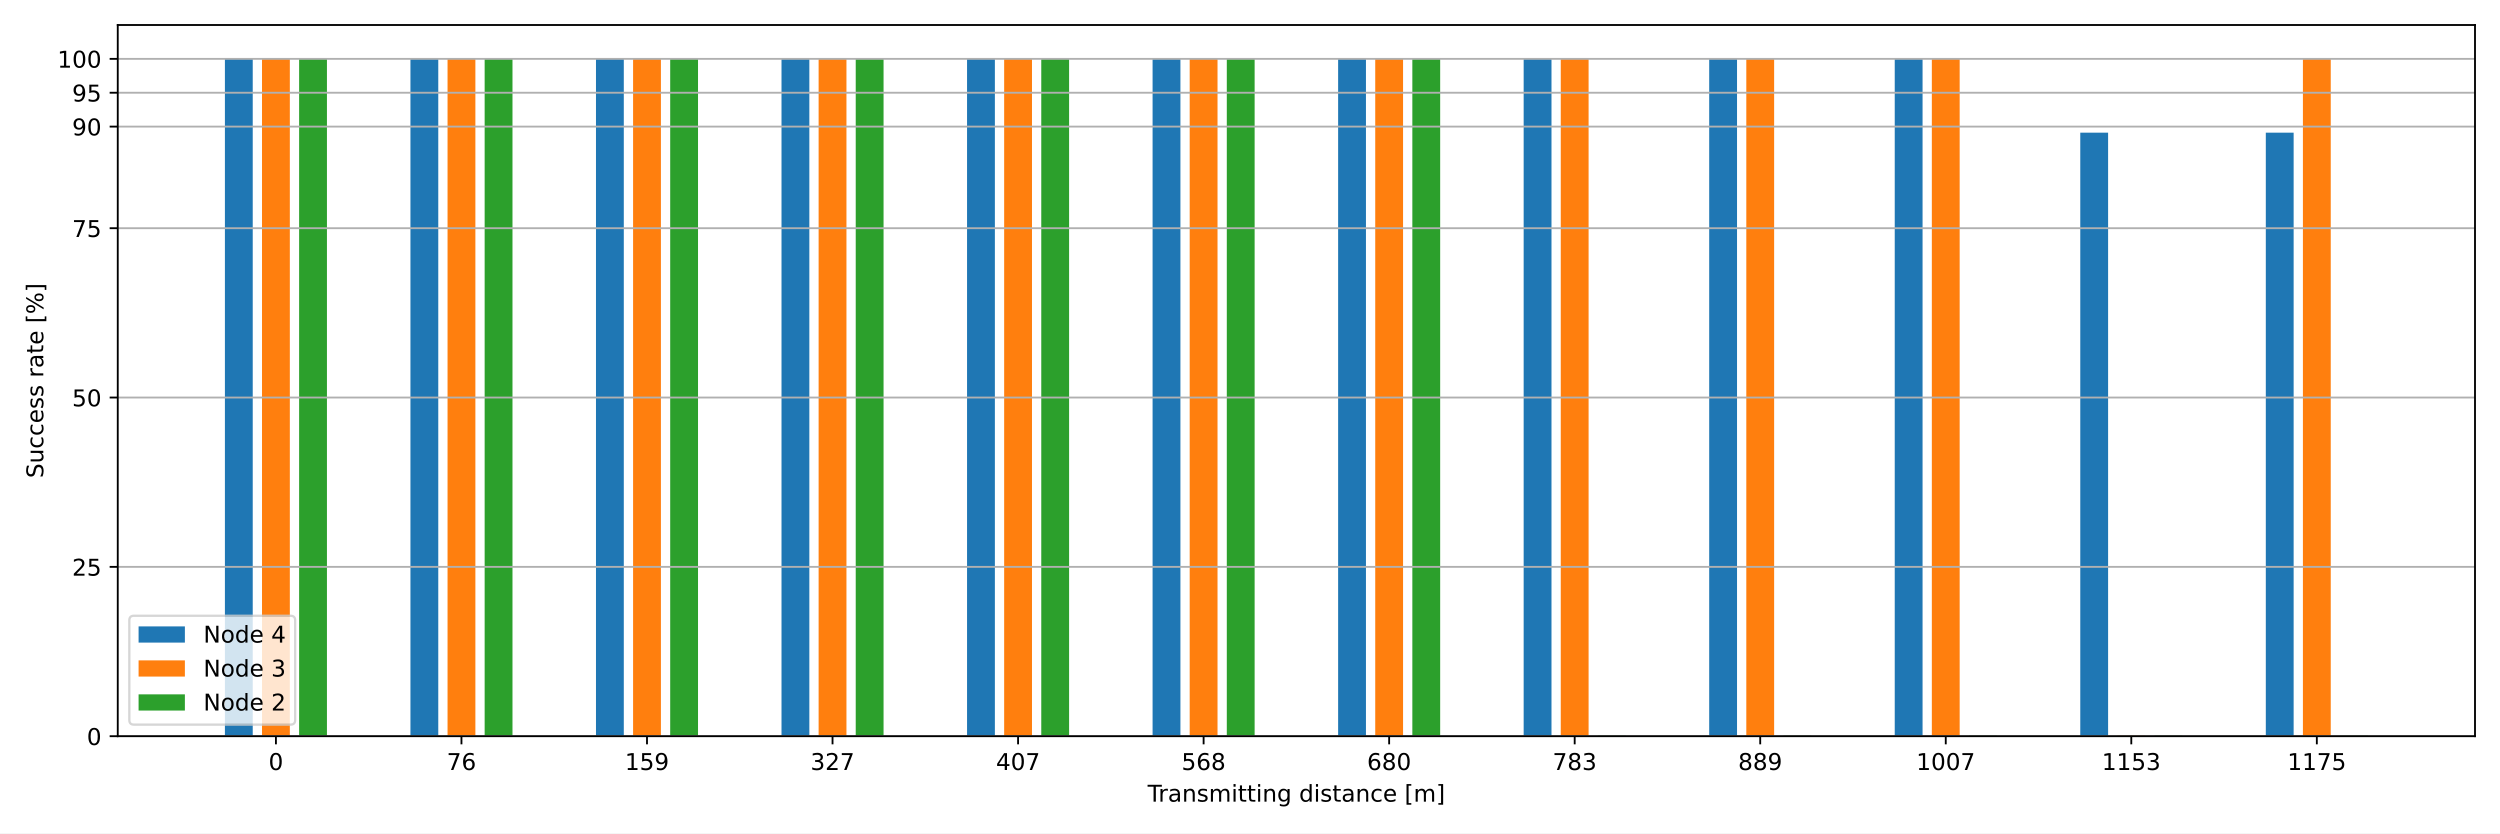
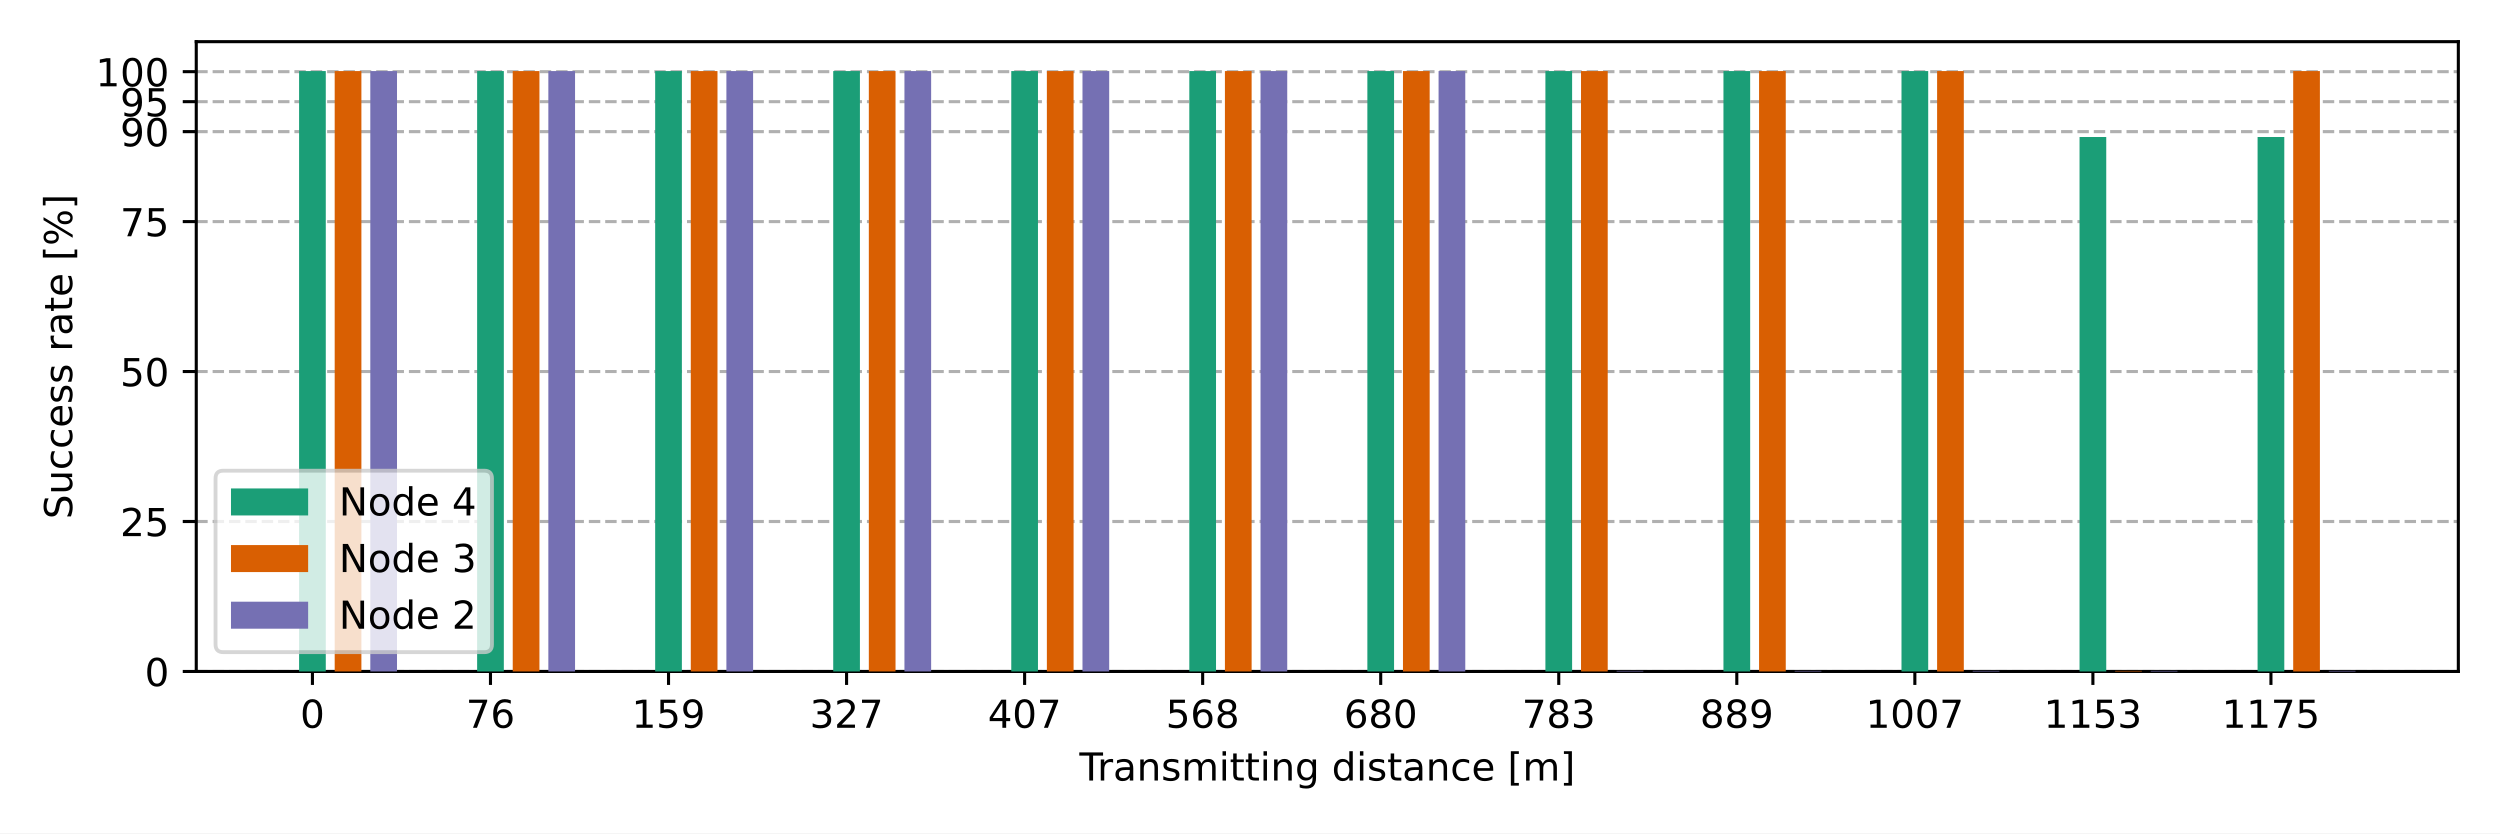
- <svg xmlns="http://www.w3.org/2000/svg" xmlns:xlink="http://www.w3.org/1999/xlink" width="1080pt" height="360pt" viewBox="0 0 1080 360" version="1.1">
+ <svg xmlns="http://www.w3.org/2000/svg" xmlns:xlink="http://www.w3.org/1999/xlink" width="648pt" height="216pt" viewBox="0 0 648 216" version="1.1">
  <defs>
    <style type="text/css">*{stroke-linejoin: round; stroke-linecap: butt}</style>
  </defs>
  <g id="figure_1">
    <g id="patch_1">
-       <path d="M 0 360  L 1080 360  L 1080 0  L 0 0  z " style="fill: #ffffff" />
+       <path d="M 0 216  L 648 216  L 648 0  L 0 0  z " style="fill: #ffffff" />
    </g>
    <g id="axes_1">
      <g id="patch_2">
-         <path d="M 50.87 318.04  L 1069.2 318.04  L 1069.2 10.8  L 50.87 10.8  z " style="fill: #ffffff" />
-       </g>
-       <g id="patch_3">
-         <path d="M 97.158 318.04  L 109.181 318.04  L 109.181 25.138  L 97.158 25.138  z " clip-path="url(#p6de5102cc6)" style="fill: #1f77b4" />
-       </g>
-       <g id="patch_4">
-         <path d="M 177.31 318.04  L 189.332 318.04  L 189.332 25.138  L 177.31 25.138  z " clip-path="url(#p6de5102cc6)" style="fill: #1f77b4" />
-       </g>
-       <g id="patch_5">
-         <path d="M 257.462 318.04  L 269.484 318.04  L 269.484 25.138  L 257.462 25.138  z " clip-path="url(#p6de5102cc6)" style="fill: #1f77b4" />
-       </g>
-       <g id="patch_6">
-         <path d="M 337.613 318.04  L 349.636 318.04  L 349.636 25.138  L 337.613 25.138  z " clip-path="url(#p6de5102cc6)" style="fill: #1f77b4" />
-       </g>
-       <g id="patch_7">
-         <path d="M 417.765 318.04  L 429.788 318.04  L 429.788 25.138  L 417.765 25.138  z " clip-path="url(#p6de5102cc6)" style="fill: #1f77b4" />
-       </g>
-       <g id="patch_8">
-         <path d="M 497.917 318.04  L 509.94 318.04  L 509.94 25.138  L 497.917 25.138  z " clip-path="url(#p6de5102cc6)" style="fill: #1f77b4" />
-       </g>
-       <g id="patch_9">
-         <path d="M 578.069 318.04  L 590.092 318.04  L 590.092 25.138  L 578.069 25.138  z " clip-path="url(#p6de5102cc6)" style="fill: #1f77b4" />
-       </g>
-       <g id="patch_10">
-         <path d="M 658.221 318.04  L 670.244 318.04  L 670.244 25.138  L 658.221 25.138  z " clip-path="url(#p6de5102cc6)" style="fill: #1f77b4" />
-       </g>
-       <g id="patch_11">
-         <path d="M 738.373 318.04  L 750.396 318.04  L 750.396 25.138  L 738.373 25.138  z " clip-path="url(#p6de5102cc6)" style="fill: #1f77b4" />
-       </g>
-       <g id="patch_12">
-         <path d="M 818.525 318.04  L 830.548 318.04  L 830.548 25.138  L 818.525 25.138  z " clip-path="url(#p6de5102cc6)" style="fill: #1f77b4" />
-       </g>
-       <g id="patch_13">
-         <path d="M 898.677 318.04  L 910.7 318.04  L 910.7 57.325  L 898.677 57.325  z " clip-path="url(#p6de5102cc6)" style="fill: #1f77b4" />
-       </g>
-       <g id="patch_14">
-         <path d="M 978.829 318.04  L 990.852 318.04  L 990.852 57.325  L 978.829 57.325  z " clip-path="url(#p6de5102cc6)" style="fill: #1f77b4" />
-       </g>
-       <g id="patch_15">
-         <path d="M 113.188 318.04  L 125.211 318.04  L 125.211 25.138  L 113.188 25.138  z " clip-path="url(#p6de5102cc6)" style="fill: #ff7f0e" />
-       </g>
-       <g id="patch_16">
-         <path d="M 193.34 318.04  L 205.363 318.04  L 205.363 25.138  L 193.34 25.138  z " clip-path="url(#p6de5102cc6)" style="fill: #ff7f0e" />
-       </g>
-       <g id="patch_17">
-         <path d="M 273.492 318.04  L 285.515 318.04  L 285.515 25.138  L 273.492 25.138  z " clip-path="url(#p6de5102cc6)" style="fill: #ff7f0e" />
-       </g>
-       <g id="patch_18">
-         <path d="M 353.644 318.04  L 365.667 318.04  L 365.667 25.138  L 353.644 25.138  z " clip-path="url(#p6de5102cc6)" style="fill: #ff7f0e" />
-       </g>
-       <g id="patch_19">
-         <path d="M 433.796 318.04  L 445.819 318.04  L 445.819 25.138  L 433.796 25.138  z " clip-path="url(#p6de5102cc6)" style="fill: #ff7f0e" />
-       </g>
-       <g id="patch_20">
-         <path d="M 513.948 318.04  L 525.97 318.04  L 525.97 25.138  L 513.948 25.138  z " clip-path="url(#p6de5102cc6)" style="fill: #ff7f0e" />
-       </g>
-       <g id="patch_21">
-         <path d="M 594.1 318.04  L 606.122 318.04  L 606.122 25.138  L 594.1 25.138  z " clip-path="url(#p6de5102cc6)" style="fill: #ff7f0e" />
-       </g>
-       <g id="patch_22">
-         <path d="M 674.251 318.04  L 686.274 318.04  L 686.274 25.138  L 674.251 25.138  z " clip-path="url(#p6de5102cc6)" style="fill: #ff7f0e" />
-       </g>
-       <g id="patch_23">
-         <path d="M 754.403 318.04  L 766.426 318.04  L 766.426 25.138  L 754.403 25.138  z " clip-path="url(#p6de5102cc6)" style="fill: #ff7f0e" />
-       </g>
-       <g id="patch_24">
-         <path d="M 834.555 318.04  L 846.578 318.04  L 846.578 25.138  L 834.555 25.138  z " clip-path="url(#p6de5102cc6)" style="fill: #ff7f0e" />
-       </g>
-       <g id="patch_25">
-         <path d="M 914.707 318.04  L 926.73 318.04  L 926.73 317.747  L 914.707 317.747  z " clip-path="url(#p6de5102cc6)" style="fill: #ff7f0e" />
-       </g>
-       <g id="patch_26">
-         <path d="M 994.859 318.04  L 1006.882 318.04  L 1006.882 25.138  L 994.859 25.138  z " clip-path="url(#p6de5102cc6)" style="fill: #ff7f0e" />
-       </g>
-       <g id="patch_27">
-         <path d="M 129.218 318.04  L 141.241 318.04  L 141.241 25.138  L 129.218 25.138  z " clip-path="url(#p6de5102cc6)" style="fill: #2ca02c" />
-       </g>
-       <g id="patch_28">
-         <path d="M 209.37 318.04  L 221.393 318.04  L 221.393 25.138  L 209.37 25.138  z " clip-path="url(#p6de5102cc6)" style="fill: #2ca02c" />
-       </g>
-       <g id="patch_29">
-         <path d="M 289.522 318.04  L 301.545 318.04  L 301.545 25.138  L 289.522 25.138  z " clip-path="url(#p6de5102cc6)" style="fill: #2ca02c" />
-       </g>
-       <g id="patch_30">
-         <path d="M 369.674 318.04  L 381.697 318.04  L 381.697 25.138  L 369.674 25.138  z " clip-path="url(#p6de5102cc6)" style="fill: #2ca02c" />
-       </g>
-       <g id="patch_31">
-         <path d="M 449.826 318.04  L 461.849 318.04  L 461.849 25.138  L 449.826 25.138  z " clip-path="url(#p6de5102cc6)" style="fill: #2ca02c" />
-       </g>
-       <g id="patch_32">
-         <path d="M 529.978 318.04  L 542.001 318.04  L 542.001 25.138  L 529.978 25.138  z " clip-path="url(#p6de5102cc6)" style="fill: #2ca02c" />
-       </g>
-       <g id="patch_33">
-         <path d="M 610.13 318.04  L 622.153 318.04  L 622.153 25.138  L 610.13 25.138  z " clip-path="url(#p6de5102cc6)" style="fill: #2ca02c" />
-       </g>
-       <g id="patch_34">
-         <path d="M 690.282 318.04  L 702.305 318.04  L 702.305 317.747  L 690.282 317.747  z " clip-path="url(#p6de5102cc6)" style="fill: #2ca02c" />
-       </g>
-       <g id="patch_35">
-         <path d="M 770.434 318.04  L 782.457 318.04  L 782.457 317.747  L 770.434 317.747  z " clip-path="url(#p6de5102cc6)" style="fill: #2ca02c" />
-       </g>
-       <g id="patch_36">
-         <path d="M 850.586 318.04  L 862.608 318.04  L 862.608 317.747  L 850.586 317.747  z " clip-path="url(#p6de5102cc6)" style="fill: #2ca02c" />
-       </g>
-       <g id="patch_37">
-         <path d="M 930.738 318.04  L 942.76 318.04  L 942.76 317.747  L 930.738 317.747  z " clip-path="url(#p6de5102cc6)" style="fill: #2ca02c" />
-       </g>
-       <g id="patch_38">
-         <path d="M 1010.889 318.04  L 1022.912 318.04  L 1022.912 317.747  L 1010.889 317.747  z " clip-path="url(#p6de5102cc6)" style="fill: #2ca02c" />
+         <path d="M 50.87 174.04  L 637.2 174.04  L 637.2 10.8  L 50.87 10.8  z " style="fill: #ffffff" />
      </g>
      <g id="matplotlib.axis_1">
        <g id="xtick_1">
          <g id="line2d_1">
            <defs>
-               <path id="m17683244e2" d="M 0 0  L 0 3.5  " style="stroke: #000000; stroke-width: 0.8" />
+               <path id="mf919d7a334" d="M 0 0  L 0 3.5  " style="stroke: #000000; stroke-width: 0.8" />
            </defs>
            <g>
-               <use xlink:href="#m17683244e2" x="119.2" y="318.04" style="stroke: #000000; stroke-width: 0.8" />
+               <use xlink:href="#mf919d7a334" x="80.983" y="174.04" style="stroke: #000000; stroke-width: 0.8" />
            </g>
          </g>
          <g id="text_1">
-             <g transform="translate(116.0183 332.6384) scale(0.1 -0.1)">
+             <g transform="translate(77.80133 188.6384) scale(0.1 -0.1)">
              <defs>
                <path id="DejaVuSans-30" d="M 2034 4250  Q 1547 4250 1301 3770  Q 1056 3291 1056 2328  Q 1056 1369 1301 889  Q 1547 409 2034 409  Q 2525 409 2770 889  Q 3016 1369 3016 2328  Q 3016 3291 2770 3770  Q 2525 4250 2034 4250  z M 2034 4750  Q 2819 4750 3233 4129  Q 3647 3509 3647 2328  Q 3647 1150 3233 529  Q 2819 -91 2034 -91  Q 1250 -91 836 529  Q 422 1150 422 2328  Q 422 3509 836 4129  Q 1250 4750 2034 4750  z " transform="scale(0.015625)" />
              </defs>
              <use xlink:href="#DejaVuSans-30" />
            </g>
          </g>
        </g>
        <g id="xtick_2">
          <g id="line2d_2">
            <g>
-               <use xlink:href="#m17683244e2" x="199.351" y="318.04" style="stroke: #000000; stroke-width: 0.8" />
+               <use xlink:href="#mf919d7a334" x="127.132" y="174.04" style="stroke: #000000; stroke-width: 0.8" />
            </g>
          </g>
          <g id="text_2">
-             <g transform="translate(192.9889 332.6384) scale(0.1 -0.1)">
+             <g transform="translate(120.7696 188.6384) scale(0.1 -0.1)">
              <defs>
                <path id="DejaVuSans-37" d="M 525 4666  L 3525 4666  L 3525 4397  L 1831 0  L 1172 0  L 2766 4134  L 525 4134  L 525 4666  z " transform="scale(0.015625)" />
                <path id="DejaVuSans-36" d="M 2113 2584  Q 1688 2584 1439 2293  Q 1191 2003 1191 1497  Q 1191 994 1439 701  Q 1688 409 2113 409  Q 2538 409 2786 701  Q 3034 994 3034 1497  Q 3034 2003 2786 2293  Q 2538 2584 2113 2584  z M 3366 4563  L 3366 3988  Q 3128 4100 2886 4159  Q 2644 4219 2406 4219  Q 1781 4219 1451 3797  Q 1122 3375 1075 2522  Q 1259 2794 1537 2939  Q 1816 3084 2150 3084  Q 2853 3084 3261 2657  Q 3669 2231 3669 1497  Q 3669 778 3244 343  Q 2819 -91 2113 -91  Q 1303 -91 875 529  Q 447 1150 447 2328  Q 447 3434 972 4092  Q 1497 4750 2381 4750  Q 2619 4750 2861 4703  Q 3103 4656 3366 4563  z " transform="scale(0.015625)" />
              </defs>
              <use xlink:href="#DejaVuSans-37" />
              <use xlink:href="#DejaVuSans-36" x="63.623" />
            </g>
          </g>
        </g>
        <g id="xtick_3">
          <g id="line2d_3">
            <g>
-               <use xlink:href="#m17683244e2" x="279.503" y="318.04" style="stroke: #000000; stroke-width: 0.8" />
+               <use xlink:href="#mf919d7a334" x="173.282" y="174.04" style="stroke: #000000; stroke-width: 0.8" />
            </g>
          </g>
          <g id="text_3">
-             <g transform="translate(269.9596 332.6384) scale(0.1 -0.1)">
+             <g transform="translate(163.7379 188.6384) scale(0.1 -0.1)">
              <defs>
                <path id="DejaVuSans-31" d="M 794 531  L 1825 531  L 1825 4091  L 703 3866  L 703 4441  L 1819 4666  L 2450 4666  L 2450 531  L 3481 531  L 3481 0  L 794 0  L 794 531  z " transform="scale(0.015625)" />
                <path id="DejaVuSans-35" d="M 691 4666  L 3169 4666  L 3169 4134  L 1269 4134  L 1269 2991  Q 1406 3038 1543 3061  Q 1681 3084 1819 3084  Q 2600 3084 3056 2656  Q 3513 2228 3513 1497  Q 3513 744 3044 326  Q 2575 -91 1722 -91  Q 1428 -91 1123 -41  Q 819 9 494 109  L 494 744  Q 775 591 1075 516  Q 1375 441 1709 441  Q 2250 441 2565 725  Q 2881 1009 2881 1497  Q 2881 1984 2565 2268  Q 2250 2553 1709 2553  Q 1456 2553 1204 2497  Q 953 2441 691 2322  L 691 4666  z " transform="scale(0.015625)" />
                <path id="DejaVuSans-39" d="M 703 97  L 703 672  Q 941 559 1184 500  Q 1428 441 1663 441  Q 2288 441 2617 861  Q 2947 1281 2994 2138  Q 2813 1869 2534 1725  Q 2256 1581 1919 1581  Q 1219 1581 811 2004  Q 403 2428 403 3163  Q 403 3881 828 4315  Q 1253 4750 1959 4750  Q 2769 4750 3195 4129  Q 3622 3509 3622 2328  Q 3622 1225 3098 567  Q 2575 -91 1691 -91  Q 1453 -91 1209 -44  Q 966 3 703 97  z M 1959 2075  Q 2384 2075 2632 2365  Q 2881 2656 2881 3163  Q 2881 3666 2632 3958  Q 2384 4250 1959 4250  Q 1534 4250 1286 3958  Q 1038 3666 1038 3163  Q 1038 2656 1286 2365  Q 1534 2075 1959 2075  z " transform="scale(0.015625)" />
              </defs>
              <use xlink:href="#DejaVuSans-31" />
              <use xlink:href="#DejaVuSans-35" x="63.623" />
              <use xlink:href="#DejaVuSans-39" x="127.246" />
            </g>
          </g>
        </g>
        <g id="xtick_4">
          <g id="line2d_4">
            <g>
-               <use xlink:href="#m17683244e2" x="359.655" y="318.04" style="stroke: #000000; stroke-width: 0.8" />
+               <use xlink:href="#mf919d7a334" x="219.431" y="174.04" style="stroke: #000000; stroke-width: 0.8" />
            </g>
          </g>
          <g id="text_4">
-             <g transform="translate(350.1115 332.6384) scale(0.1 -0.1)">
+             <g transform="translate(209.8875 188.6384) scale(0.1 -0.1)">
              <defs>
                <path id="DejaVuSans-33" d="M 2597 2516  Q 3050 2419 3304 2112  Q 3559 1806 3559 1356  Q 3559 666 3084 287  Q 2609 -91 1734 -91  Q 1441 -91 1130 -33  Q 819 25 488 141  L 488 750  Q 750 597 1062 519  Q 1375 441 1716 441  Q 2309 441 2620 675  Q 2931 909 2931 1356  Q 2931 1769 2642 2001  Q 2353 2234 1838 2234  L 1294 2234  L 1294 2753  L 1863 2753  Q 2328 2753 2575 2939  Q 2822 3125 2822 3475  Q 2822 3834 2567 4026  Q 2313 4219 1838 4219  Q 1578 4219 1281 4162  Q 984 4106 628 3988  L 628 4550  Q 988 4650 1302 4700  Q 1616 4750 1894 4750  Q 2613 4750 3031 4423  Q 3450 4097 3450 3541  Q 3450 3153 3228 2886  Q 3006 2619 2597 2516  z " transform="scale(0.015625)" />
                <path id="DejaVuSans-32" d="M 1228 531  L 3431 531  L 3431 0  L 469 0  L 469 531  Q 828 903 1448 1529  Q 2069 2156 2228 2338  Q 2531 2678 2651 2914  Q 2772 3150 2772 3378  Q 2772 3750 2511 3984  Q 2250 4219 1831 4219  Q 1534 4219 1204 4116  Q 875 4013 500 3803  L 500 4441  Q 881 4594 1212 4672  Q 1544 4750 1819 4750  Q 2544 4750 2975 4387  Q 3406 4025 3406 3419  Q 3406 3131 3298 2873  Q 3191 2616 2906 2266  Q 2828 2175 2409 1742  Q 1991 1309 1228 531  z " transform="scale(0.015625)" />
              </defs>
              <use xlink:href="#DejaVuSans-33" />
              <use xlink:href="#DejaVuSans-32" x="63.623" />
              <use xlink:href="#DejaVuSans-37" x="127.246" />
            </g>
          </g>
        </g>
        <g id="xtick_5">
          <g id="line2d_5">
            <g>
-               <use xlink:href="#m17683244e2" x="439.807" y="318.04" style="stroke: #000000; stroke-width: 0.8" />
+               <use xlink:href="#mf919d7a334" x="265.581" y="174.04" style="stroke: #000000; stroke-width: 0.8" />
            </g>
          </g>
          <g id="text_5">
-             <g transform="translate(430.2634 332.6384) scale(0.1 -0.1)">
+             <g transform="translate(256.037 188.6384) scale(0.1 -0.1)">
              <defs>
                <path id="DejaVuSans-34" d="M 2419 4116  L 825 1625  L 2419 1625  L 2419 4116  z M 2253 4666  L 3047 4666  L 3047 1625  L 3713 1625  L 3713 1100  L 3047 1100  L 3047 0  L 2419 0  L 2419 1100  L 313 1100  L 313 1709  L 2253 4666  z " transform="scale(0.015625)" />
              </defs>
              <use xlink:href="#DejaVuSans-34" />
              <use xlink:href="#DejaVuSans-30" x="63.623" />
              <use xlink:href="#DejaVuSans-37" x="127.246" />
            </g>
          </g>
        </g>
        <g id="xtick_6">
          <g id="line2d_6">
            <g>
-               <use xlink:href="#m17683244e2" x="519.959" y="318.04" style="stroke: #000000; stroke-width: 0.8" />
+               <use xlink:href="#mf919d7a334" x="311.73" y="174.04" style="stroke: #000000; stroke-width: 0.8" />
            </g>
          </g>
          <g id="text_6">
-             <g transform="translate(510.4153 332.6384) scale(0.1 -0.1)">
+             <g transform="translate(302.1866 188.6384) scale(0.1 -0.1)">
              <defs>
                <path id="DejaVuSans-38" d="M 2034 2216  Q 1584 2216 1326 1975  Q 1069 1734 1069 1313  Q 1069 891 1326 650  Q 1584 409 2034 409  Q 2484 409 2743 651  Q 3003 894 3003 1313  Q 3003 1734 2745 1975  Q 2488 2216 2034 2216  z M 1403 2484  Q 997 2584 770 2862  Q 544 3141 544 3541  Q 544 4100 942 4425  Q 1341 4750 2034 4750  Q 2731 4750 3128 4425  Q 3525 4100 3525 3541  Q 3525 3141 3298 2862  Q 3072 2584 2669 2484  Q 3125 2378 3379 2068  Q 3634 1759 3634 1313  Q 3634 634 3220 271  Q 2806 -91 2034 -91  Q 1263 -91 848 271  Q 434 634 434 1313  Q 434 1759 690 2068  Q 947 2378 1403 2484  z M 1172 3481  Q 1172 3119 1398 2916  Q 1625 2713 2034 2713  Q 2441 2713 2670 2916  Q 2900 3119 2900 3481  Q 2900 3844 2670 4047  Q 2441 4250 2034 4250  Q 1625 4250 1398 4047  Q 1172 3844 1172 3481  z " transform="scale(0.015625)" />
              </defs>
              <use xlink:href="#DejaVuSans-35" />
              <use xlink:href="#DejaVuSans-36" x="63.623" />
              <use xlink:href="#DejaVuSans-38" x="127.246" />
            </g>
          </g>
        </g>
        <g id="xtick_7">
          <g id="line2d_7">
            <g>
-               <use xlink:href="#m17683244e2" x="600.111" y="318.04" style="stroke: #000000; stroke-width: 0.8" />
+               <use xlink:href="#mf919d7a334" x="357.88" y="174.04" style="stroke: #000000; stroke-width: 0.8" />
            </g>
          </g>
          <g id="text_7">
-             <g transform="translate(590.5672 332.6384) scale(0.1 -0.1)">
+             <g transform="translate(348.3361 188.6384) scale(0.1 -0.1)">
              <use xlink:href="#DejaVuSans-36" />
              <use xlink:href="#DejaVuSans-38" x="63.623" />
              <use xlink:href="#DejaVuSans-30" x="127.246" />
            </g>
          </g>
        </g>
        <g id="xtick_8">
          <g id="line2d_8">
            <g>
-               <use xlink:href="#m17683244e2" x="680.263" y="318.04" style="stroke: #000000; stroke-width: 0.8" />
+               <use xlink:href="#mf919d7a334" x="404.029" y="174.04" style="stroke: #000000; stroke-width: 0.8" />
            </g>
          </g>
          <g id="text_8">
-             <g transform="translate(670.7191 332.6384) scale(0.1 -0.1)">
+             <g transform="translate(394.4857 188.6384) scale(0.1 -0.1)">
              <use xlink:href="#DejaVuSans-37" />
              <use xlink:href="#DejaVuSans-38" x="63.623" />
              <use xlink:href="#DejaVuSans-33" x="127.246" />
            </g>
          </g>
        </g>
        <g id="xtick_9">
          <g id="line2d_9">
            <g>
-               <use xlink:href="#m17683244e2" x="760.415" y="318.04" style="stroke: #000000; stroke-width: 0.8" />
+               <use xlink:href="#mf919d7a334" x="450.179" y="174.04" style="stroke: #000000; stroke-width: 0.8" />
            </g>
          </g>
          <g id="text_9">
-             <g transform="translate(750.871 332.6384) scale(0.1 -0.1)">
+             <g transform="translate(440.6352 188.6384) scale(0.1 -0.1)">
              <use xlink:href="#DejaVuSans-38" />
              <use xlink:href="#DejaVuSans-38" x="63.623" />
              <use xlink:href="#DejaVuSans-39" x="127.246" />
            </g>
          </g>
        </g>
        <g id="xtick_10">
          <g id="line2d_10">
            <g>
-               <use xlink:href="#m17683244e2" x="840.567" y="318.04" style="stroke: #000000; stroke-width: 0.8" />
+               <use xlink:href="#mf919d7a334" x="496.329" y="174.04" style="stroke: #000000; stroke-width: 0.8" />
            </g>
          </g>
          <g id="text_10">
-             <g transform="translate(827.8417 332.6384) scale(0.1 -0.1)">
+             <g transform="translate(483.6035 188.6384) scale(0.1 -0.1)">
              <use xlink:href="#DejaVuSans-31" />
              <use xlink:href="#DejaVuSans-30" x="63.623" />
              <use xlink:href="#DejaVuSans-30" x="127.246" />
              <use xlink:href="#DejaVuSans-37" x="190.869" />
            </g>
          </g>
        </g>
        <g id="xtick_11">
          <g id="line2d_11">
            <g>
-               <use xlink:href="#m17683244e2" x="920.719" y="318.04" style="stroke: #000000; stroke-width: 0.8" />
+               <use xlink:href="#mf919d7a334" x="542.478" y="174.04" style="stroke: #000000; stroke-width: 0.8" />
            </g>
          </g>
          <g id="text_11">
-             <g transform="translate(907.9936 332.6384) scale(0.1 -0.1)">
+             <g transform="translate(529.7531 188.6384) scale(0.1 -0.1)">
              <use xlink:href="#DejaVuSans-31" />
              <use xlink:href="#DejaVuSans-31" x="63.623" />
              <use xlink:href="#DejaVuSans-35" x="127.246" />
              <use xlink:href="#DejaVuSans-33" x="190.869" />
            </g>
          </g>
        </g>
        <g id="xtick_12">
          <g id="line2d_12">
            <g>
-               <use xlink:href="#m17683244e2" x="1000.87" y="318.04" style="stroke: #000000; stroke-width: 0.8" />
+               <use xlink:href="#mf919d7a334" x="588.628" y="174.04" style="stroke: #000000; stroke-width: 0.8" />
            </g>
          </g>
          <g id="text_12">
-             <g transform="translate(988.1455 332.6384) scale(0.1 -0.1)">
+             <g transform="translate(575.9026 188.6384) scale(0.1 -0.1)">
              <use xlink:href="#DejaVuSans-31" />
              <use xlink:href="#DejaVuSans-31" x="63.623" />
              <use xlink:href="#DejaVuSans-37" x="127.246" />
              <use xlink:href="#DejaVuSans-35" x="190.869" />
            </g>
          </g>
        </g>
        <g id="text_13">
-           <g transform="translate(495.7772 346.3166) scale(0.1 -0.1)">
+           <g transform="translate(279.7772 202.3166) scale(0.1 -0.1)">
            <defs>
              <path id="DejaVuSans-54" d="M -19 4666  L 3928 4666  L 3928 4134  L 2272 4134  L 2272 0  L 1638 0  L 1638 4134  L -19 4134  L -19 4666  z " transform="scale(0.015625)" />
              <path id="DejaVuSans-72" d="M 2631 2963  Q 2534 3019 2420 3045  Q 2306 3072 2169 3072  Q 1681 3072 1420 2755  Q 1159 2438 1159 1844  L 1159 0  L 581 0  L 581 3500  L 1159 3500  L 1159 2956  Q 1341 3275 1631 3429  Q 1922 3584 2338 3584  Q 2397 3584 2469 3576  Q 2541 3569 2628 3553  L 2631 2963  z " transform="scale(0.015625)" />
              <path id="DejaVuSans-61" d="M 2194 1759  Q 1497 1759 1228 1600  Q 959 1441 959 1056  Q 959 750 1161 570  Q 1363 391 1709 391  Q 2188 391 2477 730  Q 2766 1069 2766 1631  L 2766 1759  L 2194 1759  z M 3341 1997  L 3341 0  L 2766 0  L 2766 531  Q 2569 213 2275 61  Q 1981 -91 1556 -91  Q 1019 -91 701 211  Q 384 513 384 1019  Q 384 1609 779 1909  Q 1175 2209 1959 2209  L 2766 2209  L 2766 2266  Q 2766 2663 2505 2880  Q 2244 3097 1772 3097  Q 1472 3097 1187 3025  Q 903 2953 641 2809  L 641 3341  Q 956 3463 1253 3523  Q 1550 3584 1831 3584  Q 2591 3584 2966 3190  Q 3341 2797 3341 1997  z " transform="scale(0.015625)" />
              <path id="DejaVuSans-6e" d="M 3513 2113  L 3513 0  L 2938 0  L 2938 2094  Q 2938 2591 2744 2837  Q 2550 3084 2163 3084  Q 1697 3084 1428 2787  Q 1159 2491 1159 1978  L 1159 0  L 581 0  L 581 3500  L 1159 3500  L 1159 2956  Q 1366 3272 1645 3428  Q 1925 3584 2291 3584  Q 2894 3584 3203 3211  Q 3513 2838 3513 2113  z " transform="scale(0.015625)" />
              <path id="DejaVuSans-73" d="M 2834 3397  L 2834 2853  Q 2591 2978 2328 3040  Q 2066 3103 1784 3103  Q 1356 3103 1142 2972  Q 928 2841 928 2578  Q 928 2378 1081 2264  Q 1234 2150 1697 2047  L 1894 2003  Q 2506 1872 2764 1633  Q 3022 1394 3022 966  Q 3022 478 2636 193  Q 2250 -91 1575 -91  Q 1294 -91 989 -36  Q 684 19 347 128  L 347 722  Q 666 556 975 473  Q 1284 391 1588 391  Q 1994 391 2212 530  Q 2431 669 2431 922  Q 2431 1156 2273 1281  Q 2116 1406 1581 1522  L 1381 1569  Q 847 1681 609 1914  Q 372 2147 372 2553  Q 372 3047 722 3315  Q 1072 3584 1716 3584  Q 2034 3584 2315 3537  Q 2597 3491 2834 3397  z " transform="scale(0.015625)" />
              <path id="DejaVuSans-6d" d="M 3328 2828  Q 3544 3216 3844 3400  Q 4144 3584 4550 3584  Q 5097 3584 5394 3201  Q 5691 2819 5691 2113  L 5691 0  L 5113 0  L 5113 2094  Q 5113 2597 4934 2840  Q 4756 3084 4391 3084  Q 3944 3084 3684 2787  Q 3425 2491 3425 1978  L 3425 0  L 2847 0  L 2847 2094  Q 2847 2600 2669 2842  Q 2491 3084 2119 3084  Q 1678 3084 1418 2786  Q 1159 2488 1159 1978  L 1159 0  L 581 0  L 581 3500  L 1159 3500  L 1159 2956  Q 1356 3278 1631 3431  Q 1906 3584 2284 3584  Q 2666 3584 2933 3390  Q 3200 3197 3328 2828  z " transform="scale(0.015625)" />
              <path id="DejaVuSans-69" d="M 603 3500  L 1178 3500  L 1178 0  L 603 0  L 603 3500  z M 603 4863  L 1178 4863  L 1178 4134  L 603 4134  L 603 4863  z " transform="scale(0.015625)" />
              <path id="DejaVuSans-74" d="M 1172 4494  L 1172 3500  L 2356 3500  L 2356 3053  L 1172 3053  L 1172 1153  Q 1172 725 1289 603  Q 1406 481 1766 481  L 2356 481  L 2356 0  L 1766 0  Q 1100 0 847 248  Q 594 497 594 1153  L 594 3053  L 172 3053  L 172 3500  L 594 3500  L 594 4494  L 1172 4494  z " transform="scale(0.015625)" />
              <path id="DejaVuSans-67" d="M 2906 1791  Q 2906 2416 2648 2759  Q 2391 3103 1925 3103  Q 1463 3103 1205 2759  Q 947 2416 947 1791  Q 947 1169 1205 825  Q 1463 481 1925 481  Q 2391 481 2648 825  Q 2906 1169 2906 1791  z M 3481 434  Q 3481 -459 3084 -895  Q 2688 -1331 1869 -1331  Q 1566 -1331 1297 -1286  Q 1028 -1241 775 -1147  L 775 -588  Q 1028 -725 1275 -790  Q 1522 -856 1778 -856  Q 2344 -856 2625 -561  Q 2906 -266 2906 331  L 2906 616  Q 2728 306 2450 153  Q 2172 0 1784 0  Q 1141 0 747 490  Q 353 981 353 1791  Q 353 2603 747 3093  Q 1141 3584 1784 3584  Q 2172 3584 2450 3431  Q 2728 3278 2906 2969  L 2906 3500  L 3481 3500  L 3481 434  z " transform="scale(0.015625)" />
              <path id="DejaVuSans-20" transform="scale(0.015625)" />
              <path id="DejaVuSans-64" d="M 2906 2969  L 2906 4863  L 3481 4863  L 3481 0  L 2906 0  L 2906 525  Q 2725 213 2448 61  Q 2172 -91 1784 -91  Q 1150 -91 751 415  Q 353 922 353 1747  Q 353 2572 751 3078  Q 1150 3584 1784 3584  Q 2172 3584 2448 3432  Q 2725 3281 2906 2969  z M 947 1747  Q 947 1113 1208 752  Q 1469 391 1925 391  Q 2381 391 2643 752  Q 2906 1113 2906 1747  Q 2906 2381 2643 2742  Q 2381 3103 1925 3103  Q 1469 3103 1208 2742  Q 947 2381 947 1747  z " transform="scale(0.015625)" />
              <path id="DejaVuSans-63" d="M 3122 3366  L 3122 2828  Q 2878 2963 2633 3030  Q 2388 3097 2138 3097  Q 1578 3097 1268 2742  Q 959 2388 959 1747  Q 959 1106 1268 751  Q 1578 397 2138 397  Q 2388 397 2633 464  Q 2878 531 3122 666  L 3122 134  Q 2881 22 2623 -34  Q 2366 -91 2075 -91  Q 1284 -91 818 406  Q 353 903 353 1747  Q 353 2603 823 3093  Q 1294 3584 2113 3584  Q 2378 3584 2631 3529  Q 2884 3475 3122 3366  z " transform="scale(0.015625)" />
              <path id="DejaVuSans-65" d="M 3597 1894  L 3597 1613  L 953 1613  Q 991 1019 1311 708  Q 1631 397 2203 397  Q 2534 397 2845 478  Q 3156 559 3463 722  L 3463 178  Q 3153 47 2828 -22  Q 2503 -91 2169 -91  Q 1331 -91 842 396  Q 353 884 353 1716  Q 353 2575 817 3079  Q 1281 3584 2069 3584  Q 2775 3584 3186 3129  Q 3597 2675 3597 1894  z M 3022 2063  Q 3016 2534 2758 2815  Q 2500 3097 2075 3097  Q 1594 3097 1305 2825  Q 1016 2553 972 2059  L 3022 2063  z " transform="scale(0.015625)" />
              <path id="DejaVuSans-5b" d="M 550 4863  L 1875 4863  L 1875 4416  L 1125 4416  L 1125 -397  L 1875 -397  L 1875 -844  L 550 -844  L 550 4863  z " transform="scale(0.015625)" />
              <path id="DejaVuSans-5d" d="M 1947 4863  L 1947 -844  L 622 -844  L 622 -397  L 1369 -397  L 1369 4416  L 622 4416  L 622 4863  L 1947 4863  z " transform="scale(0.015625)" />
            </defs>
            <use xlink:href="#DejaVuSans-54" />
            <use xlink:href="#DejaVuSans-72" x="46.334" />
            <use xlink:href="#DejaVuSans-61" x="87.447" />
            <use xlink:href="#DejaVuSans-6e" x="148.727" />
            <use xlink:href="#DejaVuSans-73" x="212.105" />
            <use xlink:href="#DejaVuSans-6d" x="264.205" />
            <use xlink:href="#DejaVuSans-69" x="361.617" />
            <use xlink:href="#DejaVuSans-74" x="389.4" />
            <use xlink:href="#DejaVuSans-74" x="428.609" />
            <use xlink:href="#DejaVuSans-69" x="467.818" />
            <use xlink:href="#DejaVuSans-6e" x="495.602" />
            <use xlink:href="#DejaVuSans-67" x="558.98" />
            <use xlink:href="#DejaVuSans-20" x="622.457" />
            <use xlink:href="#DejaVuSans-64" x="654.244" />
            <use xlink:href="#DejaVuSans-69" x="717.721" />
            <use xlink:href="#DejaVuSans-73" x="745.504" />
            <use xlink:href="#DejaVuSans-74" x="797.604" />
            <use xlink:href="#DejaVuSans-61" x="836.812" />
            <use xlink:href="#DejaVuSans-6e" x="898.092" />
            <use xlink:href="#DejaVuSans-63" x="961.471" />
            <use xlink:href="#DejaVuSans-65" x="1016.451" />
            <use xlink:href="#DejaVuSans-20" x="1077.975" />
            <use xlink:href="#DejaVuSans-5b" x="1109.762" />
            <use xlink:href="#DejaVuSans-6d" x="1148.775" />
            <use xlink:href="#DejaVuSans-5d" x="1246.188" />
          </g>
        </g>
      </g>
      <g id="matplotlib.axis_2">
        <g id="ytick_1">
          <g id="line2d_13">
-             <path d="M 50.87 318.04  L 1069.2 318.04  " clip-path="url(#p6de5102cc6)" style="fill: none; stroke: #b0b0b0; stroke-width: 0.8; stroke-linecap: square" />
+             <path d="M 50.87 174.04  L 637.2 174.04  " clip-path="url(#p8fb8b9148b)" style="fill: none; stroke-dasharray: 2.96,1.28; stroke-dashoffset: 0; stroke: #b0b0b0; stroke-width: 0.8" />
          </g>
          <g id="line2d_14">
            <defs>
-               <path id="m1480c3c870" d="M 0 0  L -3.5 0  " style="stroke: #000000; stroke-width: 0.8" />
+               <path id="m3d9f01672b" d="M 0 0  L -3.5 0  " style="stroke: #000000; stroke-width: 0.8" />
            </defs>
            <g>
-               <use xlink:href="#m1480c3c870" x="50.87" y="318.04" style="stroke: #000000; stroke-width: 0.8" />
+               <use xlink:href="#m3d9f01672b" x="50.87" y="174.04" style="stroke: #000000; stroke-width: 0.8" />
            </g>
          </g>
          <g id="text_14">
-             <g transform="translate(37.5075 321.8392) scale(0.1 -0.1)">
+             <g transform="translate(37.5075 177.8392) scale(0.1 -0.1)">
              <use xlink:href="#DejaVuSans-30" />
            </g>
          </g>
        </g>
        <g id="ytick_2">
          <g id="line2d_15">
-             <path d="M 50.87 244.888  L 1069.2 244.888  " clip-path="url(#p6de5102cc6)" style="fill: none; stroke: #b0b0b0; stroke-width: 0.8; stroke-linecap: square" />
+             <path d="M 50.87 135.173  L 637.2 135.173  " clip-path="url(#p8fb8b9148b)" style="fill: none; stroke-dasharray: 2.96,1.28; stroke-dashoffset: 0; stroke: #b0b0b0; stroke-width: 0.8" />
          </g>
          <g id="line2d_16">
            <g>
-               <use xlink:href="#m1480c3c870" x="50.87" y="244.888" style="stroke: #000000; stroke-width: 0.8" />
+               <use xlink:href="#m3d9f01672b" x="50.87" y="135.173" style="stroke: #000000; stroke-width: 0.8" />
            </g>
          </g>
          <g id="text_15">
-             <g transform="translate(31.145 248.6868) scale(0.1 -0.1)">
+             <g transform="translate(31.145 138.9726) scale(0.1 -0.1)">
              <use xlink:href="#DejaVuSans-32" />
              <use xlink:href="#DejaVuSans-35" x="63.623" />
            </g>
          </g>
        </g>
        <g id="ytick_3">
          <g id="line2d_17">
-             <path d="M 50.87 171.735  L 1069.2 171.735  " clip-path="url(#p6de5102cc6)" style="fill: none; stroke: #b0b0b0; stroke-width: 0.8; stroke-linecap: square" />
+             <path d="M 50.87 96.307  L 637.2 96.307  " clip-path="url(#p8fb8b9148b)" style="fill: none; stroke-dasharray: 2.96,1.28; stroke-dashoffset: 0; stroke: #b0b0b0; stroke-width: 0.8" />
          </g>
          <g id="line2d_18">
            <g>
-               <use xlink:href="#m1480c3c870" x="50.87" y="171.735" style="stroke: #000000; stroke-width: 0.8" />
+               <use xlink:href="#m3d9f01672b" x="50.87" y="96.307" style="stroke: #000000; stroke-width: 0.8" />
            </g>
          </g>
          <g id="text_16">
-             <g transform="translate(31.145 175.5345) scale(0.1 -0.1)">
+             <g transform="translate(31.145 100.1059) scale(0.1 -0.1)">
              <use xlink:href="#DejaVuSans-35" />
              <use xlink:href="#DejaVuSans-30" x="63.623" />
            </g>
          </g>
        </g>
        <g id="ytick_4">
          <g id="line2d_19">
-             <path d="M 50.87 98.583  L 1069.2 98.583  " clip-path="url(#p6de5102cc6)" style="fill: none; stroke: #b0b0b0; stroke-width: 0.8; stroke-linecap: square" />
+             <path d="M 50.87 57.44  L 637.2 57.44  " clip-path="url(#p8fb8b9148b)" style="fill: none; stroke-dasharray: 2.96,1.28; stroke-dashoffset: 0; stroke: #b0b0b0; stroke-width: 0.8" />
          </g>
          <g id="line2d_20">
            <g>
-               <use xlink:href="#m1480c3c870" x="50.87" y="98.583" style="stroke: #000000; stroke-width: 0.8" />
+               <use xlink:href="#m3d9f01672b" x="50.87" y="57.44" style="stroke: #000000; stroke-width: 0.8" />
            </g>
          </g>
          <g id="text_17">
-             <g transform="translate(31.145 102.3821) scale(0.1 -0.1)">
+             <g transform="translate(31.145 61.23922) scale(0.1 -0.1)">
              <use xlink:href="#DejaVuSans-37" />
              <use xlink:href="#DejaVuSans-35" x="63.623" />
            </g>
          </g>
        </g>
        <g id="ytick_5">
          <g id="line2d_21">
-             <path d="M 50.87 54.691  L 1069.2 54.691  " clip-path="url(#p6de5102cc6)" style="fill: none; stroke: #b0b0b0; stroke-width: 0.8; stroke-linecap: square" />
+             <path d="M 50.87 34.12  L 637.2 34.12  " clip-path="url(#p8fb8b9148b)" style="fill: none; stroke-dasharray: 2.96,1.28; stroke-dashoffset: 0; stroke: #b0b0b0; stroke-width: 0.8" />
          </g>
          <g id="line2d_22">
            <g>
-               <use xlink:href="#m1480c3c870" x="50.87" y="54.691" style="stroke: #000000; stroke-width: 0.8" />
+               <use xlink:href="#m3d9f01672b" x="50.87" y="34.12" style="stroke: #000000; stroke-width: 0.8" />
            </g>
          </g>
          <g id="text_18">
-             <g transform="translate(31.145 58.49065) scale(0.1 -0.1)">
+             <g transform="translate(31.145 37.91922) scale(0.1 -0.1)">
              <use xlink:href="#DejaVuSans-39" />
              <use xlink:href="#DejaVuSans-30" x="63.623" />
            </g>
          </g>
        </g>
        <g id="ytick_6">
          <g id="line2d_23">
-             <path d="M 50.87 40.061  L 1069.2 40.061  " clip-path="url(#p6de5102cc6)" style="fill: none; stroke: #b0b0b0; stroke-width: 0.8; stroke-linecap: square" />
+             <path d="M 50.87 26.347  L 637.2 26.347  " clip-path="url(#p8fb8b9148b)" style="fill: none; stroke-dasharray: 2.96,1.28; stroke-dashoffset: 0; stroke: #b0b0b0; stroke-width: 0.8" />
          </g>
          <g id="line2d_24">
            <g>
-               <use xlink:href="#m1480c3c870" x="50.87" y="40.061" style="stroke: #000000; stroke-width: 0.8" />
+               <use xlink:href="#m3d9f01672b" x="50.87" y="26.347" style="stroke: #000000; stroke-width: 0.8" />
            </g>
          </g>
          <g id="text_19">
-             <g transform="translate(31.145 43.86017) scale(0.1 -0.1)">
+             <g transform="translate(31.145 30.14588) scale(0.1 -0.1)">
              <use xlink:href="#DejaVuSans-39" />
              <use xlink:href="#DejaVuSans-35" x="63.623" />
            </g>
          </g>
        </g>
        <g id="ytick_7">
          <g id="line2d_25">
-             <path d="M 50.87 25.43  L 1069.2 25.43  " clip-path="url(#p6de5102cc6)" style="fill: none; stroke: #b0b0b0; stroke-width: 0.8; stroke-linecap: square" />
+             <path d="M 50.87 18.573  L 637.2 18.573  " clip-path="url(#p8fb8b9148b)" style="fill: none; stroke-dasharray: 2.96,1.28; stroke-dashoffset: 0; stroke: #b0b0b0; stroke-width: 0.8" />
          </g>
          <g id="line2d_26">
            <g>
-               <use xlink:href="#m1480c3c870" x="50.87" y="25.43" style="stroke: #000000; stroke-width: 0.8" />
+               <use xlink:href="#m3d9f01672b" x="50.87" y="18.573" style="stroke: #000000; stroke-width: 0.8" />
            </g>
          </g>
          <g id="text_20">
-             <g transform="translate(24.7825 29.22969) scale(0.1 -0.1)">
+             <g transform="translate(24.7825 22.37255) scale(0.1 -0.1)">
              <use xlink:href="#DejaVuSans-31" />
              <use xlink:href="#DejaVuSans-30" x="63.623" />
              <use xlink:href="#DejaVuSans-30" x="127.246" />
            </g>
          </g>
        </g>
        <g id="text_21">
-           <g transform="translate(18.70281 206.5341) rotate(-90) scale(0.1 -0.1)">
+           <g transform="translate(18.70281 134.5341) rotate(-90) scale(0.1 -0.1)">
            <defs>
              <path id="DejaVuSans-53" d="M 3425 4513  L 3425 3897  Q 3066 4069 2747 4153  Q 2428 4238 2131 4238  Q 1616 4238 1336 4038  Q 1056 3838 1056 3469  Q 1056 3159 1242 3001  Q 1428 2844 1947 2747  L 2328 2669  Q 3034 2534 3370 2195  Q 3706 1856 3706 1288  Q 3706 609 3251 259  Q 2797 -91 1919 -91  Q 1588 -91 1214 -16  Q 841 59 441 206  L 441 856  Q 825 641 1194 531  Q 1563 422 1919 422  Q 2459 422 2753 634  Q 3047 847 3047 1241  Q 3047 1584 2836 1778  Q 2625 1972 2144 2069  L 1759 2144  Q 1053 2284 737 2584  Q 422 2884 422 3419  Q 422 4038 858 4394  Q 1294 4750 2059 4750  Q 2388 4750 2728 4690  Q 3069 4631 3425 4513  z " transform="scale(0.015625)" />
              <path id="DejaVuSans-75" d="M 544 1381  L 544 3500  L 1119 3500  L 1119 1403  Q 1119 906 1312 657  Q 1506 409 1894 409  Q 2359 409 2629 706  Q 2900 1003 2900 1516  L 2900 3500  L 3475 3500  L 3475 0  L 2900 0  L 2900 538  Q 2691 219 2414 64  Q 2138 -91 1772 -91  Q 1169 -91 856 284  Q 544 659 544 1381  z M 1991 3584  L 1991 3584  z " transform="scale(0.015625)" />
              <path id="DejaVuSans-25" d="M 4653 2053  Q 4381 2053 4226 1822  Q 4072 1591 4072 1178  Q 4072 772 4226 539  Q 4381 306 4653 306  Q 4919 306 5073 539  Q 5228 772 5228 1178  Q 5228 1588 5073 1820  Q 4919 2053 4653 2053  z M 4653 2450  Q 5147 2450 5437 2106  Q 5728 1763 5728 1178  Q 5728 594 5436 251  Q 5144 -91 4653 -91  Q 4153 -91 3862 251  Q 3572 594 3572 1178  Q 3572 1766 3864 2108  Q 4156 2450 4653 2450  z M 1428 4353  Q 1159 4353 1004 4120  Q 850 3888 850 3481  Q 850 3069 1003 2837  Q 1156 2606 1428 2606  Q 1700 2606 1854 2837  Q 2009 3069 2009 3481  Q 2009 3884 1853 4118  Q 1697 4353 1428 4353  z M 4250 4750  L 4750 4750  L 1831 -91  L 1331 -91  L 4250 4750  z M 1428 4750  Q 1922 4750 2215 4408  Q 2509 4066 2509 3481  Q 2509 2891 2217 2550  Q 1925 2209 1428 2209  Q 931 2209 642 2551  Q 353 2894 353 3481  Q 353 4063 643 4406  Q 934 4750 1428 4750  z " transform="scale(0.015625)" />
            </defs>
            <use xlink:href="#DejaVuSans-53" />
            <use xlink:href="#DejaVuSans-75" x="63.477" />
            <use xlink:href="#DejaVuSans-63" x="126.855" />
            <use xlink:href="#DejaVuSans-63" x="181.836" />
            <use xlink:href="#DejaVuSans-65" x="236.816" />
            <use xlink:href="#DejaVuSans-73" x="298.34" />
            <use xlink:href="#DejaVuSans-73" x="350.439" />
            <use xlink:href="#DejaVuSans-20" x="402.539" />
            <use xlink:href="#DejaVuSans-72" x="434.326" />
            <use xlink:href="#DejaVuSans-61" x="475.439" />
            <use xlink:href="#DejaVuSans-74" x="536.719" />
            <use xlink:href="#DejaVuSans-65" x="575.928" />
            <use xlink:href="#DejaVuSans-20" x="637.451" />
            <use xlink:href="#DejaVuSans-5b" x="669.238" />
            <use xlink:href="#DejaVuSans-25" x="708.252" />
            <use xlink:href="#DejaVuSans-5d" x="803.271" />
          </g>
        </g>
      </g>
+       <g id="patch_3">
+         <path d="M 50.87 174.04  L 50.87 10.8  " style="fill: none; stroke: #000000; stroke-width: 0.8; stroke-linejoin: miter; stroke-linecap: square" />
+       </g>
+       <g id="patch_4">
+         <path d="M 637.2 174.04  L 637.2 10.8  " style="fill: none; stroke: #000000; stroke-width: 0.8; stroke-linejoin: miter; stroke-linecap: square" />
+       </g>
+       <g id="patch_5">
+         <path d="M 50.87 174.04  L 637.2 174.04  " style="fill: none; stroke: #000000; stroke-width: 0.8; stroke-linejoin: miter; stroke-linecap: square" />
+       </g>
+       <g id="patch_6">
+         <path d="M 50.87 10.8  L 637.2 10.8  " style="fill: none; stroke: #000000; stroke-width: 0.8; stroke-linejoin: miter; stroke-linecap: square" />
+       </g>
+       <g id="patch_7">
+         <path d="M 77.521 174.04  L 84.444 174.04  L 84.444 18.418  L 77.521 18.418  z " clip-path="url(#p8fb8b9148b)" style="fill: #1b9e77" />
+       </g>
+       <g id="patch_8">
+         <path d="M 123.671 174.04  L 130.593 174.04  L 130.593 18.418  L 123.671 18.418  z " clip-path="url(#p8fb8b9148b)" style="fill: #1b9e77" />
+       </g>
+       <g id="patch_9">
+         <path d="M 169.82 174.04  L 176.743 174.04  L 176.743 18.418  L 169.82 18.418  z " clip-path="url(#p8fb8b9148b)" style="fill: #1b9e77" />
+       </g>
+       <g id="patch_10">
+         <path d="M 215.97 174.04  L 222.892 174.04  L 222.892 18.418  L 215.97 18.418  z " clip-path="url(#p8fb8b9148b)" style="fill: #1b9e77" />
+       </g>
+       <g id="patch_11">
+         <path d="M 262.12 174.04  L 269.042 174.04  L 269.042 18.418  L 262.12 18.418  z " clip-path="url(#p8fb8b9148b)" style="fill: #1b9e77" />
+       </g>
+       <g id="patch_12">
+         <path d="M 308.269 174.04  L 315.192 174.04  L 315.192 18.418  L 308.269 18.418  z " clip-path="url(#p8fb8b9148b)" style="fill: #1b9e77" />
+       </g>
+       <g id="patch_13">
+         <path d="M 354.419 174.04  L 361.341 174.04  L 361.341 18.418  L 354.419 18.418  z " clip-path="url(#p8fb8b9148b)" style="fill: #1b9e77" />
+       </g>
+       <g id="patch_14">
+         <path d="M 400.568 174.04  L 407.491 174.04  L 407.491 18.418  L 400.568 18.418  z " clip-path="url(#p8fb8b9148b)" style="fill: #1b9e77" />
+       </g>
+       <g id="patch_15">
+         <path d="M 446.718 174.04  L 453.64 174.04  L 453.64 18.418  L 446.718 18.418  z " clip-path="url(#p8fb8b9148b)" style="fill: #1b9e77" />
+       </g>
+       <g id="patch_16">
+         <path d="M 492.867 174.04  L 499.79 174.04  L 499.79 18.418  L 492.867 18.418  z " clip-path="url(#p8fb8b9148b)" style="fill: #1b9e77" />
+       </g>
+       <g id="patch_17">
+         <path d="M 539.017 174.04  L 545.939 174.04  L 545.939 35.519  L 539.017 35.519  z " clip-path="url(#p8fb8b9148b)" style="fill: #1b9e77" />
+       </g>
+       <g id="patch_18">
+         <path d="M 585.166 174.04  L 592.089 174.04  L 592.089 35.519  L 585.166 35.519  z " clip-path="url(#p8fb8b9148b)" style="fill: #1b9e77" />
+       </g>
+       <g id="patch_19">
+         <path d="M 86.751 174.04  L 93.674 174.04  L 93.674 18.418  L 86.751 18.418  z " clip-path="url(#p8fb8b9148b)" style="fill: #d95f02" />
+       </g>
+       <g id="patch_20">
+         <path d="M 132.901 174.04  L 139.823 174.04  L 139.823 18.418  L 132.901 18.418  z " clip-path="url(#p8fb8b9148b)" style="fill: #d95f02" />
+       </g>
+       <g id="patch_21">
+         <path d="M 179.05 174.04  L 185.973 174.04  L 185.973 18.418  L 179.05 18.418  z " clip-path="url(#p8fb8b9148b)" style="fill: #d95f02" />
+       </g>
+       <g id="patch_22">
+         <path d="M 225.2 174.04  L 232.122 174.04  L 232.122 18.418  L 225.2 18.418  z " clip-path="url(#p8fb8b9148b)" style="fill: #d95f02" />
+       </g>
+       <g id="patch_23">
+         <path d="M 271.349 174.04  L 278.272 174.04  L 278.272 18.418  L 271.349 18.418  z " clip-path="url(#p8fb8b9148b)" style="fill: #d95f02" />
+       </g>
+       <g id="patch_24">
+         <path d="M 317.499 174.04  L 324.421 174.04  L 324.421 18.418  L 317.499 18.418  z " clip-path="url(#p8fb8b9148b)" style="fill: #d95f02" />
+       </g>
+       <g id="patch_25">
+         <path d="M 363.649 174.04  L 370.571 174.04  L 370.571 18.418  L 363.649 18.418  z " clip-path="url(#p8fb8b9148b)" style="fill: #d95f02" />
+       </g>
+       <g id="patch_26">
+         <path d="M 409.798 174.04  L 416.721 174.04  L 416.721 18.418  L 409.798 18.418  z " clip-path="url(#p8fb8b9148b)" style="fill: #d95f02" />
+       </g>
+       <g id="patch_27">
+         <path d="M 455.948 174.04  L 462.87 174.04  L 462.87 18.418  L 455.948 18.418  z " clip-path="url(#p8fb8b9148b)" style="fill: #d95f02" />
+       </g>
+       <g id="patch_28">
+         <path d="M 502.097 174.04  L 509.02 174.04  L 509.02 18.418  L 502.097 18.418  z " clip-path="url(#p8fb8b9148b)" style="fill: #d95f02" />
+       </g>
+       <g id="patch_29">
+         <path d="M 548.247 174.04  L 555.169 174.04  L 555.169 173.885  L 548.247 173.885  z " clip-path="url(#p8fb8b9148b)" style="fill: #d95f02" />
+       </g>
+       <g id="patch_30">
+         <path d="M 594.396 174.04  L 601.319 174.04  L 601.319 18.418  L 594.396 18.418  z " clip-path="url(#p8fb8b9148b)" style="fill: #d95f02" />
+       </g>
+       <g id="patch_31">
+         <path d="M 95.981 174.04  L 102.904 174.04  L 102.904 18.418  L 95.981 18.418  z " clip-path="url(#p8fb8b9148b)" style="fill: #7570b3" />
+       </g>
+       <g id="patch_32">
+         <path d="M 142.131 174.04  L 149.053 174.04  L 149.053 18.418  L 142.131 18.418  z " clip-path="url(#p8fb8b9148b)" style="fill: #7570b3" />
+       </g>
+       <g id="patch_33">
+         <path d="M 188.28 174.04  L 195.203 174.04  L 195.203 18.418  L 188.28 18.418  z " clip-path="url(#p8fb8b9148b)" style="fill: #7570b3" />
+       </g>
+       <g id="patch_34">
+         <path d="M 234.43 174.04  L 241.352 174.04  L 241.352 18.418  L 234.43 18.418  z " clip-path="url(#p8fb8b9148b)" style="fill: #7570b3" />
+       </g>
+       <g id="patch_35">
+         <path d="M 280.579 174.04  L 287.502 174.04  L 287.502 18.418  L 280.579 18.418  z " clip-path="url(#p8fb8b9148b)" style="fill: #7570b3" />
+       </g>
+       <g id="patch_36">
+         <path d="M 326.729 174.04  L 333.651 174.04  L 333.651 18.418  L 326.729 18.418  z " clip-path="url(#p8fb8b9148b)" style="fill: #7570b3" />
+       </g>
+       <g id="patch_37">
+         <path d="M 372.878 174.04  L 379.801 174.04  L 379.801 18.418  L 372.878 18.418  z " clip-path="url(#p8fb8b9148b)" style="fill: #7570b3" />
+       </g>
+       <g id="patch_38">
+         <path d="M 419.028 174.04  L 425.95 174.04  L 425.95 173.885  L 419.028 173.885  z " clip-path="url(#p8fb8b9148b)" style="fill: #7570b3" />
+       </g>
      <g id="patch_39">
-         <path d="M 50.87 318.04  L 50.87 10.8  " style="fill: none; stroke: #000000; stroke-width: 0.8; stroke-linejoin: miter; stroke-linecap: square" />
+         <path d="M 465.178 174.04  L 472.1 174.04  L 472.1 173.885  L 465.178 173.885  z " clip-path="url(#p8fb8b9148b)" style="fill: #7570b3" />
      </g>
      <g id="patch_40">
-         <path d="M 1069.2 318.04  L 1069.2 10.8  " style="fill: none; stroke: #000000; stroke-width: 0.8; stroke-linejoin: miter; stroke-linecap: square" />
+         <path d="M 511.327 174.04  L 518.25 174.04  L 518.25 173.885  L 511.327 173.885  z " clip-path="url(#p8fb8b9148b)" style="fill: #7570b3" />
      </g>
      <g id="patch_41">
-         <path d="M 50.87 318.04  L 1069.2 318.04  " style="fill: none; stroke: #000000; stroke-width: 0.8; stroke-linejoin: miter; stroke-linecap: square" />
+         <path d="M 557.477 174.04  L 564.399 174.04  L 564.399 173.885  L 557.477 173.885  z " clip-path="url(#p8fb8b9148b)" style="fill: #7570b3" />
      </g>
      <g id="patch_42">
-         <path d="M 50.87 10.8  L 1069.2 10.8  " style="fill: none; stroke: #000000; stroke-width: 0.8; stroke-linejoin: miter; stroke-linecap: square" />
+         <path d="M 603.626 174.04  L 610.549 174.04  L 610.549 173.885  L 603.626 173.885  z " clip-path="url(#p8fb8b9148b)" style="fill: #7570b3" />
      </g>
      <g id="legend_1">
        <g id="patch_43">
-           <path d="M 57.87 313.04  L 125.512 313.04  Q 127.512 313.04 127.512 311.04  L 127.512 268.006  Q 127.512 266.006 125.512 266.006  L 57.87 266.006  Q 55.87 266.006 55.87 268.006  L 55.87 311.04  Q 55.87 313.04 57.87 313.04  z " style="fill: #ffffff; opacity: 0.8; stroke: #cccccc; stroke-linejoin: miter" />
+           <path d="M 57.87 169.04  L 125.512 169.04  Q 127.512 169.04 127.512 167.04  L 127.512 124.006  Q 127.512 122.006 125.512 122.006  L 57.87 122.006  Q 55.87 122.006 55.87 124.006  L 55.87 167.04  Q 55.87 169.04 57.87 169.04  z " style="fill: #ffffff; opacity: 0.8; stroke: #cccccc; stroke-linejoin: miter" />
        </g>
        <g id="patch_44">
-           <path d="M 59.87 277.604  L 79.87 277.604  L 79.87 270.604  L 59.87 270.604  z " style="fill: #1f77b4" />
+           <path d="M 59.87 133.604  L 79.87 133.604  L 79.87 126.604  L 59.87 126.604  z " style="fill: #1b9e77" />
        </g>
        <g id="text_22">
-           <g transform="translate(87.87 277.6041) scale(0.1 -0.1)">
+           <g transform="translate(87.87 133.6041) scale(0.1 -0.1)">
            <defs>
              <path id="DejaVuSans-4e" d="M 628 4666  L 1478 4666  L 3547 763  L 3547 4666  L 4159 4666  L 4159 0  L 3309 0  L 1241 3903  L 1241 0  L 628 0  L 628 4666  z " transform="scale(0.015625)" />
              <path id="DejaVuSans-6f" d="M 1959 3097  Q 1497 3097 1228 2736  Q 959 2375 959 1747  Q 959 1119 1226 758  Q 1494 397 1959 397  Q 2419 397 2687 759  Q 2956 1122 2956 1747  Q 2956 2369 2687 2733  Q 2419 3097 1959 3097  z M 1959 3584  Q 2709 3584 3137 3096  Q 3566 2609 3566 1747  Q 3566 888 3137 398  Q 2709 -91 1959 -91  Q 1206 -91 779 398  Q 353 888 353 1747  Q 353 2609 779 3096  Q 1206 3584 1959 3584  z " transform="scale(0.015625)" />
            </defs>
            <use xlink:href="#DejaVuSans-4e" />
            <use xlink:href="#DejaVuSans-6f" x="74.805" />
            <use xlink:href="#DejaVuSans-64" x="135.986" />
            <use xlink:href="#DejaVuSans-65" x="199.463" />
            <use xlink:href="#DejaVuSans-20" x="260.986" />
            <use xlink:href="#DejaVuSans-34" x="292.773" />
          </g>
        </g>
        <g id="patch_45">
-           <path d="M 59.87 292.282  L 79.87 292.282  L 79.87 285.282  L 59.87 285.282  z " style="fill: #ff7f0e" />
+           <path d="M 59.87 148.282  L 79.87 148.282  L 79.87 141.282  L 59.87 141.282  z " style="fill: #d95f02" />
        </g>
        <g id="text_23">
-           <g transform="translate(87.87 292.2822) scale(0.1 -0.1)">
+           <g transform="translate(87.87 148.2822) scale(0.1 -0.1)">
            <use xlink:href="#DejaVuSans-4e" />
            <use xlink:href="#DejaVuSans-6f" x="74.805" />
            <use xlink:href="#DejaVuSans-64" x="135.986" />
            <use xlink:href="#DejaVuSans-65" x="199.463" />
            <use xlink:href="#DejaVuSans-20" x="260.986" />
            <use xlink:href="#DejaVuSans-33" x="292.773" />
          </g>
        </g>
        <g id="patch_46">
-           <path d="M 59.87 306.96  L 79.87 306.96  L 79.87 299.96  L 59.87 299.96  z " style="fill: #2ca02c" />
+           <path d="M 59.87 162.96  L 79.87 162.96  L 79.87 155.96  L 59.87 155.96  z " style="fill: #7570b3" />
        </g>
        <g id="text_24">
-           <g transform="translate(87.87 306.9603) scale(0.1 -0.1)">
+           <g transform="translate(87.87 162.9603) scale(0.1 -0.1)">
            <use xlink:href="#DejaVuSans-4e" />
            <use xlink:href="#DejaVuSans-6f" x="74.805" />
            <use xlink:href="#DejaVuSans-64" x="135.986" />
            <use xlink:href="#DejaVuSans-65" x="199.463" />
            <use xlink:href="#DejaVuSans-20" x="260.986" />
            <use xlink:href="#DejaVuSans-32" x="292.773" />
          </g>
        </g>
      </g>
    </g>
  </g>
  <defs>
-     <clipPath id="p6de5102cc6">
-       <rect x="50.87" y="10.8" width="1018.33" height="307.24" />
+     <clipPath id="p8fb8b9148b">
+       <rect x="50.87" y="10.8" width="586.33" height="163.24" />
    </clipPath>
  </defs>
</svg>
